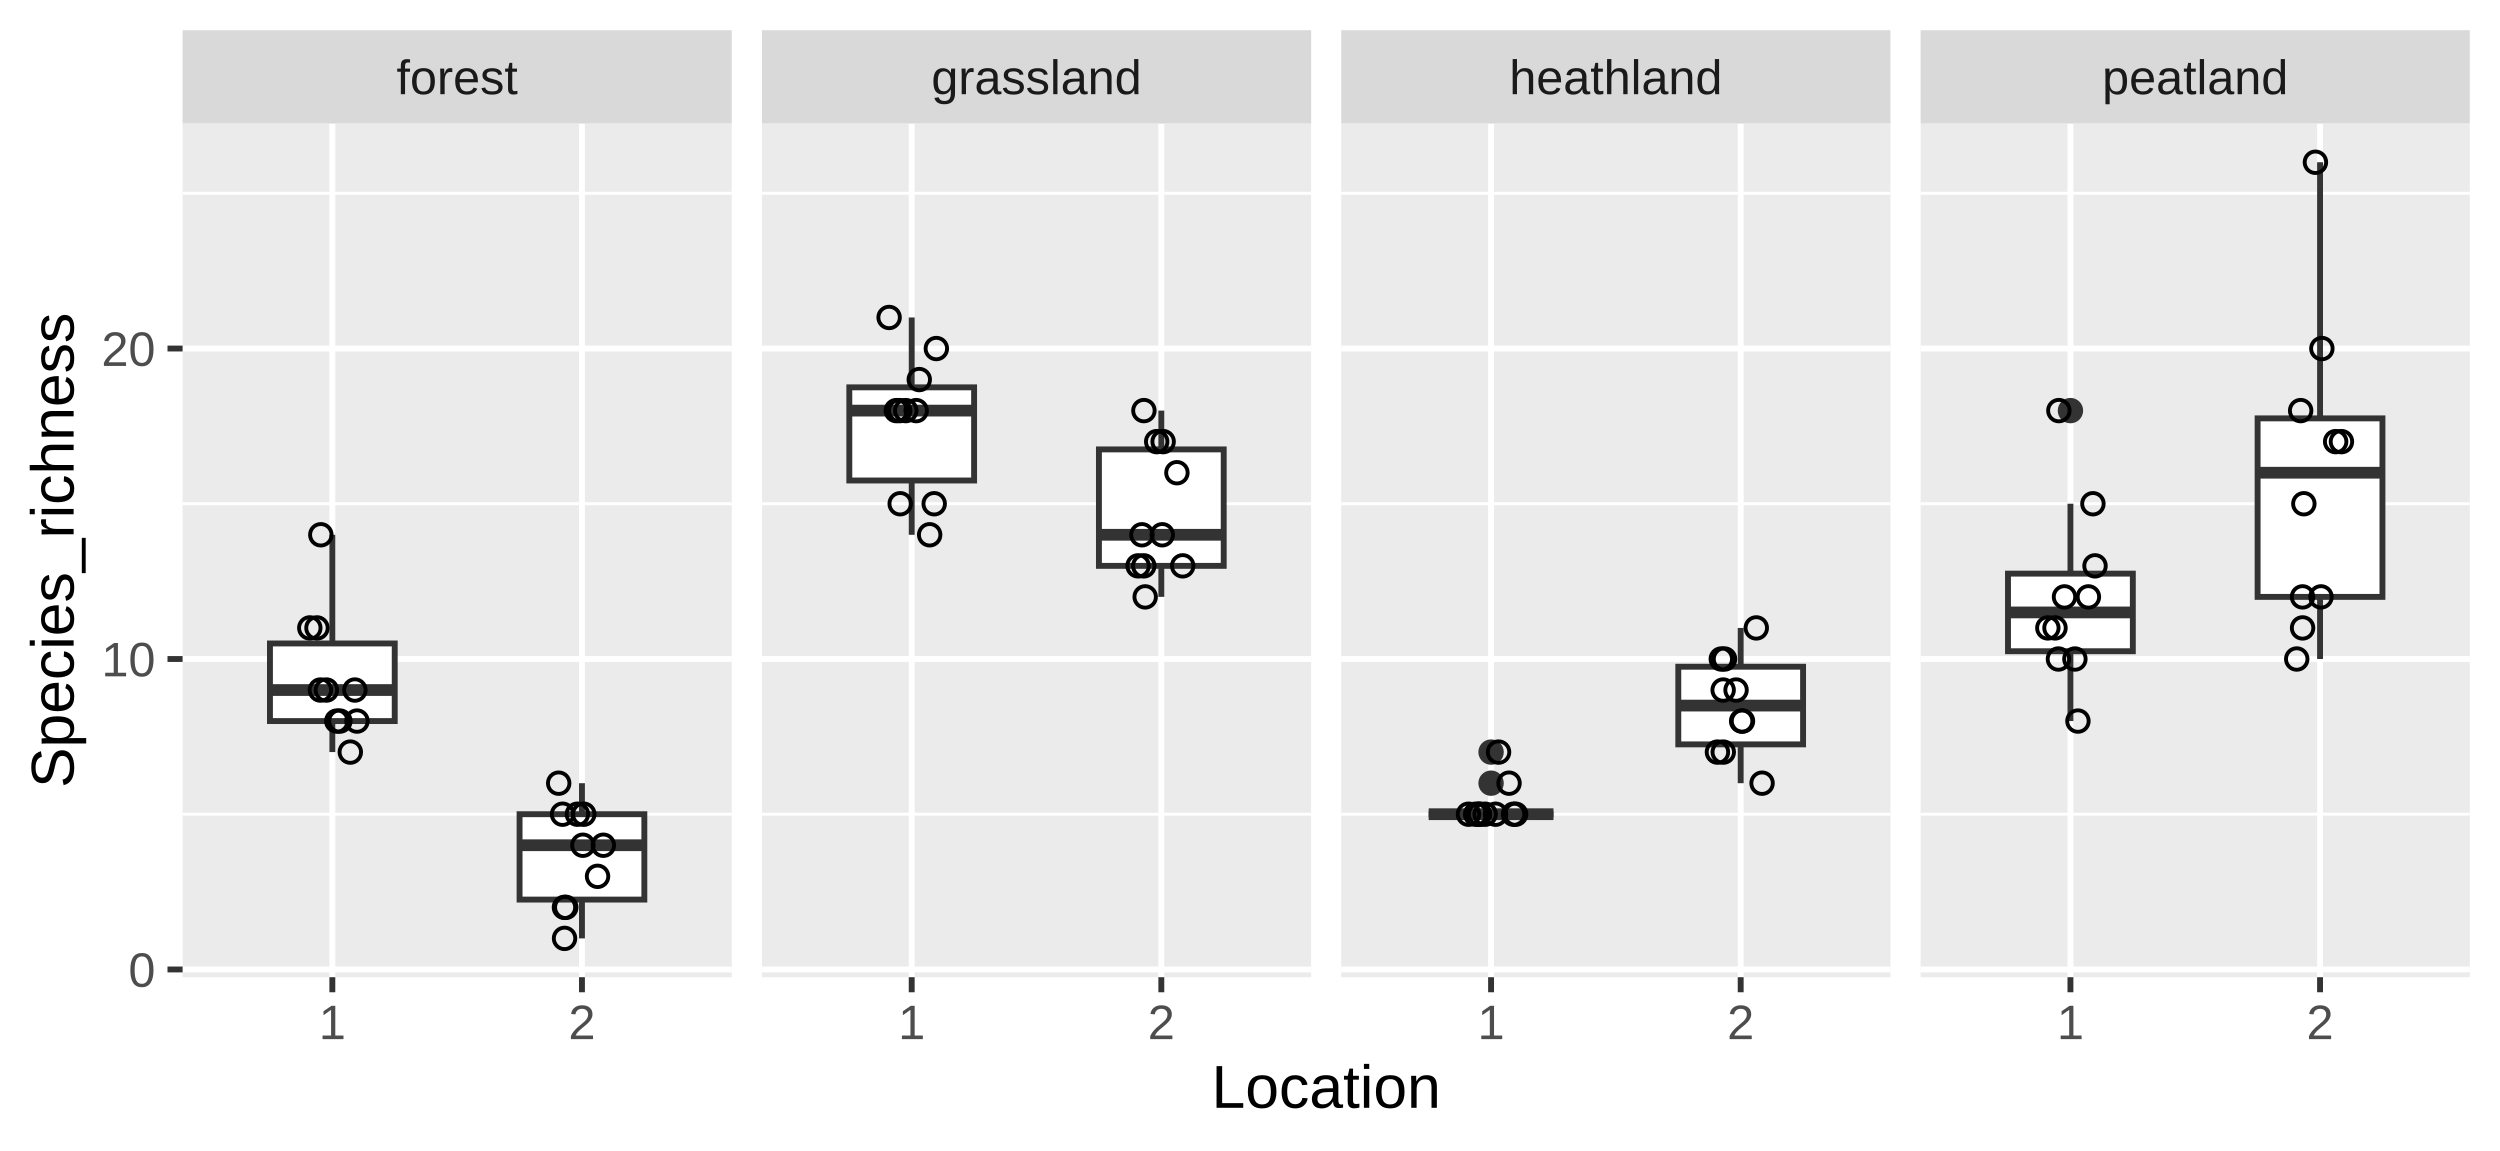
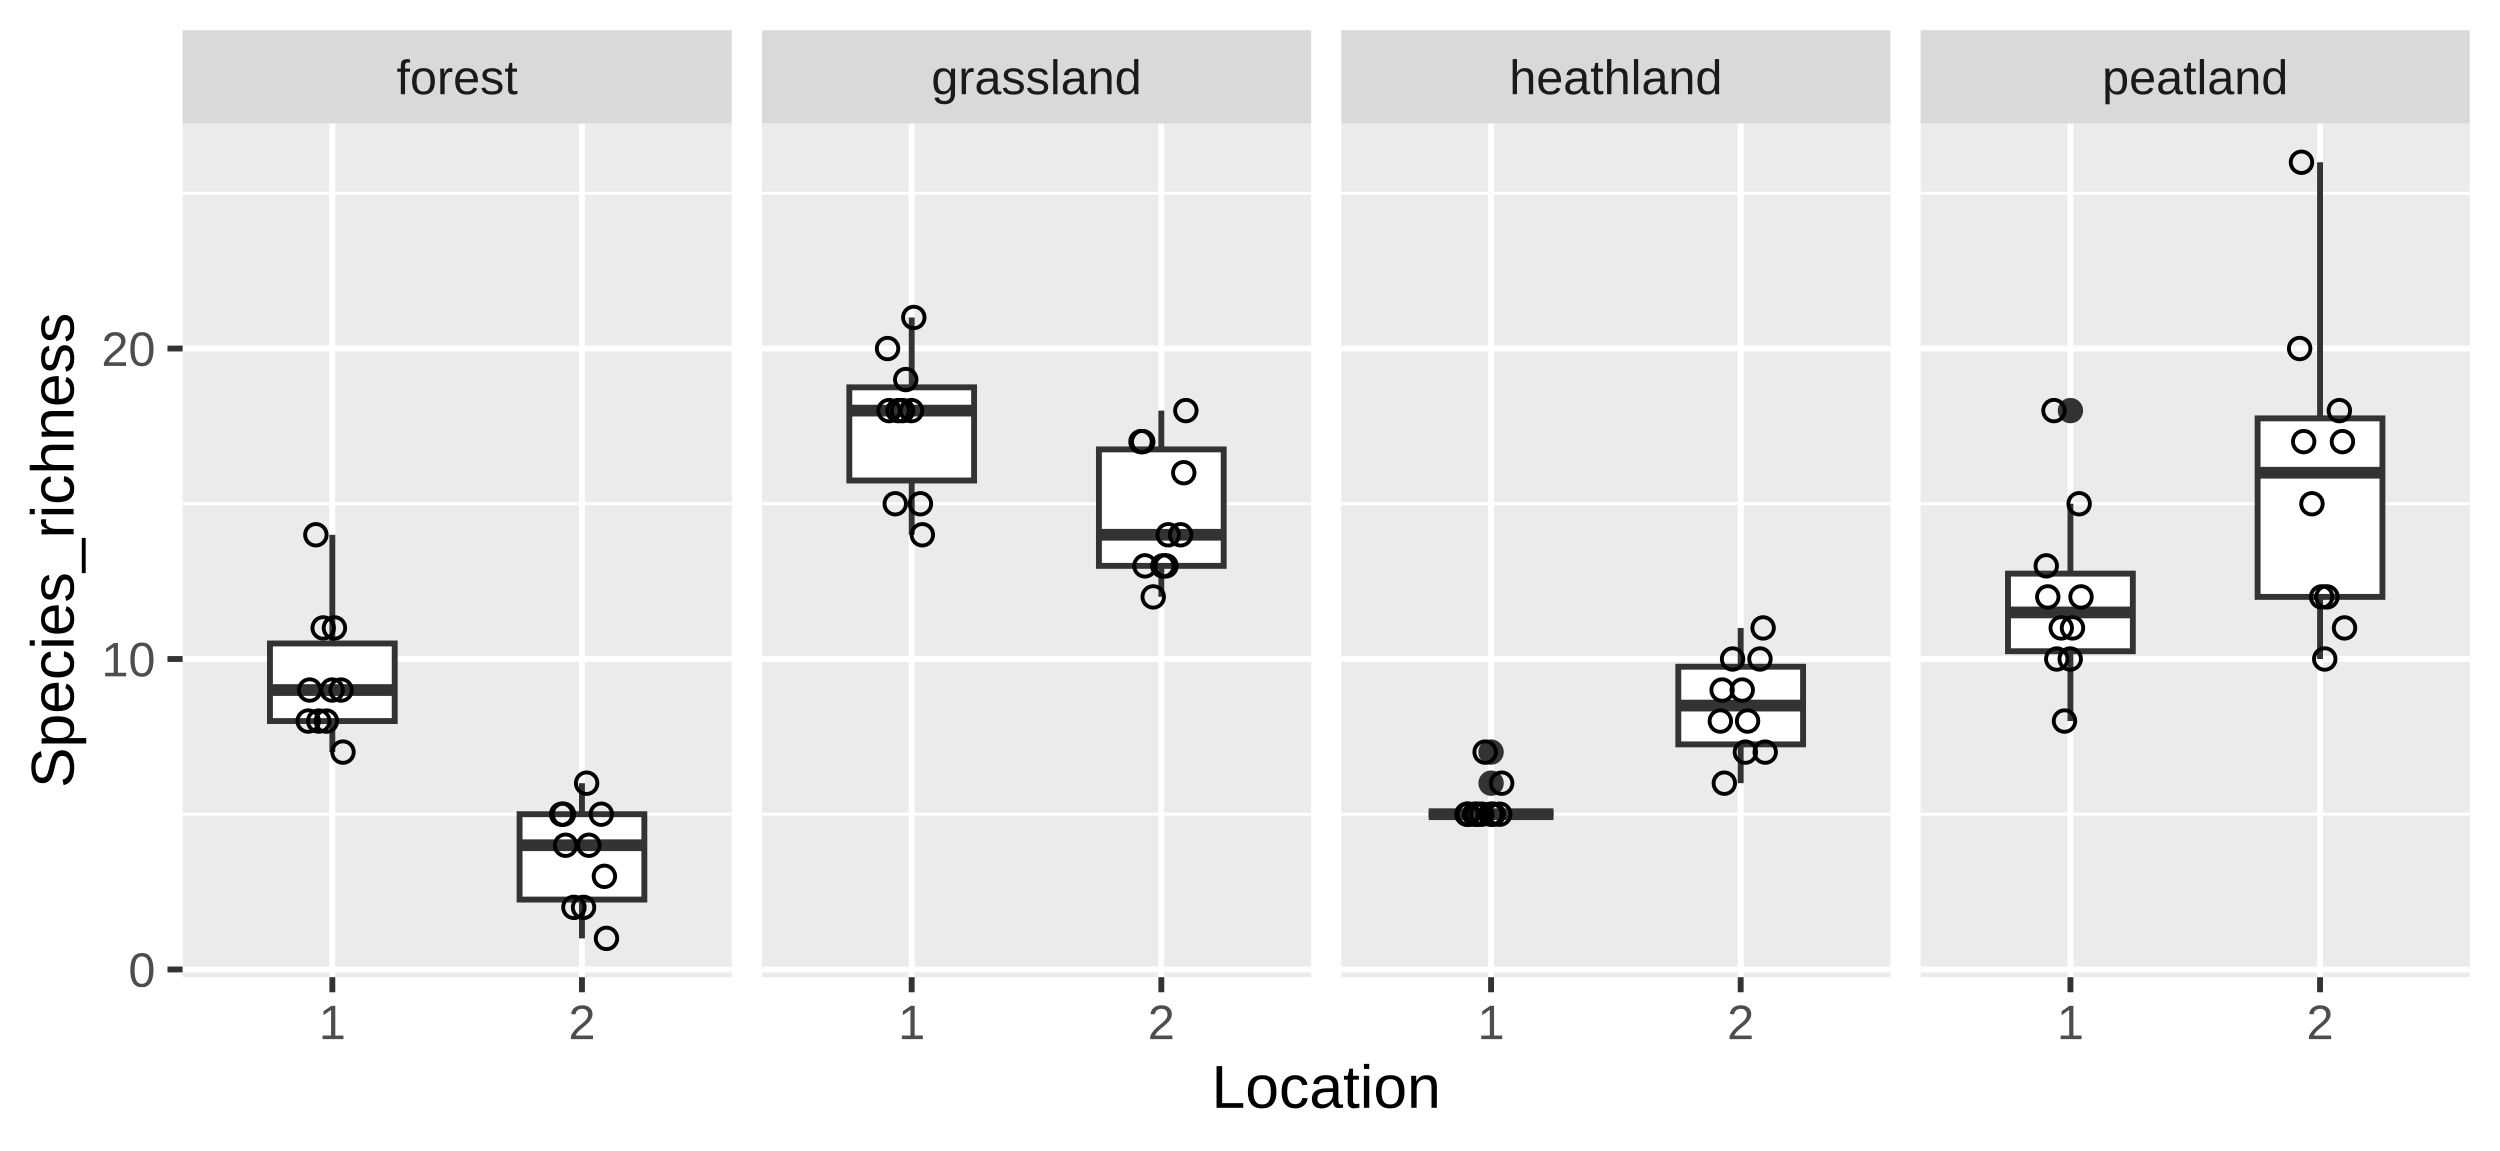
<svg xmlns="http://www.w3.org/2000/svg" width="453.60pt" height="208.80pt" viewBox="0 0 453.60 208.80">
  <g class="svglite">
    <defs>
      <style type="text/css">
    .svglite line, .svglite polyline, .svglite polygon, .svglite path, .svglite rect, .svglite circle {
      fill: none;
      stroke: #000000;
      stroke-linecap: round;
      stroke-linejoin: round;
      stroke-miterlimit: 10.00;
    }
    .svglite text {
      white-space: pre;
    }
    .svglite g.glyphgroup path {
      fill: inherit;
      stroke: none;
    }
  </style>
    </defs>
    <rect width="100%" height="100%" style="stroke: none; fill: #FFFFFF;" />
    <defs>
      <clipPath id="cpMC4wMHw0NTMuNjB8MC4wMHwyMDguODA=">
        <rect x="0.00" y="0.00" width="453.60" height="208.80" />
      </clipPath>
    </defs>
    <g clip-path="url(#cpMC4wMHw0NTMuNjB8MC4wMHwyMDguODA=)">
      <rect x="0" y="0.00" width="453.60" height="208.80" style="stroke-width: 1.07; stroke: #FFFFFF; fill: #FFFFFF;" />
    </g>
    <defs>
      <clipPath id="cpMzMuMTN8MTMyLjc3fDIyLjQwfDE3Ny4zMA==">
        <rect x="33.13" y="22.40" width="99.64" height="154.91" />
      </clipPath>
    </defs>
    <g clip-path="url(#cpMzMuMTN8MTMyLjc3fDIyLjQwfDE3Ny4zMA==)">
      <rect x="33.13" y="22.40" width="99.64" height="154.91" style="stroke-width: 1.07; stroke: none; fill: #EBEBEB;" />
      <polyline points="33.13,147.73 132.77,147.73 " style="stroke-width: 0.53; stroke: #FFFFFF; stroke-linecap: butt;" />
      <polyline points="33.13,91.40 132.77,91.40 " style="stroke-width: 0.53; stroke: #FFFFFF; stroke-linecap: butt;" />
      <polyline points="33.13,35.07 132.77,35.07 " style="stroke-width: 0.53; stroke: #FFFFFF; stroke-linecap: butt;" />
      <polyline points="33.13,175.90 132.77,175.90 " style="stroke-width: 1.07; stroke: #FFFFFF; stroke-linecap: butt;" />
      <polyline points="33.13,119.57 132.77,119.57 " style="stroke-width: 1.07; stroke: #FFFFFF; stroke-linecap: butt;" />
      <polyline points="33.13,63.24 132.77,63.24 " style="stroke-width: 1.07; stroke: #FFFFFF; stroke-linecap: butt;" />
      <polyline points="60.30,177.30 60.30,22.40 " style="stroke-width: 1.07; stroke: #FFFFFF; stroke-linecap: butt;" />
      <polyline points="105.59,177.30 105.59,22.40 " style="stroke-width: 1.07; stroke: #FFFFFF; stroke-linecap: butt;" />
      <line x1="60.30" y1="116.75" x2="60.30" y2="97.03" style="stroke-width: 1.07; stroke: #333333; stroke-linecap: butt;" />
      <line x1="60.30" y1="130.83" x2="60.30" y2="136.46" style="stroke-width: 1.07; stroke: #333333; stroke-linecap: butt;" />
      <polygon points="48.98,116.75 48.98,130.83 71.62,130.83 71.62,116.75 48.98,116.75 " style="stroke-width: 1.07; stroke: #333333; stroke-linecap: butt; stroke-linejoin: miter; fill: #FFFFFF;" />
      <line x1="48.98" y1="125.20" x2="71.62" y2="125.20" style="stroke-width: 2.13; stroke: #333333; stroke-linecap: butt; stroke-linejoin: miter;" />
      <line x1="105.59" y1="147.73" x2="105.59" y2="142.10" style="stroke-width: 1.07; stroke: #333333; stroke-linecap: butt;" />
      <line x1="105.59" y1="163.22" x2="105.59" y2="170.26" style="stroke-width: 1.07; stroke: #333333; stroke-linecap: butt;" />
      <polygon points="94.27,147.73 94.27,163.22 116.91,163.22 116.91,147.73 94.27,147.73 " style="stroke-width: 1.07; stroke: #333333; stroke-linecap: butt; stroke-linejoin: miter; fill: #FFFFFF;" />
      <line x1="94.27" y1="153.36" x2="116.91" y2="153.36" style="stroke-width: 2.13; stroke: #333333; stroke-linecap: butt; stroke-linejoin: miter;" />
-       <circle cx="57.51" cy="113.93" r="1.95" style="stroke-width: 0.71;" />
-       <circle cx="58.13" cy="125.20" r="1.95" style="stroke-width: 0.71;" />
-       <circle cx="56.21" cy="113.93" r="1.95" style="stroke-width: 0.71;" />
-       <circle cx="58.21" cy="97.03" r="1.95" style="stroke-width: 0.71;" />
-       <circle cx="64.39" cy="125.20" r="1.95" style="stroke-width: 0.71;" />
-       <circle cx="61.67" cy="130.83" r="1.95" style="stroke-width: 0.71;" />
-       <circle cx="64.77" cy="130.83" r="1.95" style="stroke-width: 0.71;" />
-       <circle cx="59.22" cy="125.20" r="1.95" style="stroke-width: 0.71;" />
-       <circle cx="63.56" cy="136.46" r="1.95" style="stroke-width: 0.71;" />
-       <circle cx="61.11" cy="130.83" r="1.95" style="stroke-width: 0.71;" />
-       <circle cx="104.76" cy="147.73" r="1.95" style="stroke-width: 0.71;" />
-       <circle cx="102.07" cy="147.73" r="1.95" style="stroke-width: 0.71;" />
-       <circle cx="105.76" cy="153.36" r="1.95" style="stroke-width: 0.71;" />
-       <circle cx="105.92" cy="147.73" r="1.95" style="stroke-width: 0.71;" />
-       <circle cx="102.43" cy="170.26" r="1.95" style="stroke-width: 0.71;" />
-       <circle cx="108.42" cy="159.00" r="1.95" style="stroke-width: 0.71;" />
-       <circle cx="102.66" cy="164.63" r="1.95" style="stroke-width: 0.71;" />
-       <circle cx="102.41" cy="164.63" r="1.95" style="stroke-width: 0.71;" />
-       <circle cx="101.37" cy="142.10" r="1.95" style="stroke-width: 0.71;" />
-       <circle cx="109.47" cy="153.36" r="1.95" style="stroke-width: 0.71;" />
+       <circle cx="58.64" cy="113.93" r="1.95" style="stroke-width: 0.71;" />
+       <circle cx="60.26" cy="125.20" r="1.95" style="stroke-width: 0.71;" />
+       <circle cx="60.68" cy="113.93" r="1.95" style="stroke-width: 0.71;" />
+       <circle cx="57.31" cy="97.03" r="1.95" style="stroke-width: 0.71;" />
+       <circle cx="61.88" cy="125.20" r="1.95" style="stroke-width: 0.71;" />
+       <circle cx="59.22" cy="130.83" r="1.95" style="stroke-width: 0.71;" />
+       <circle cx="55.92" cy="130.83" r="1.95" style="stroke-width: 0.71;" />
+       <circle cx="56.19" cy="125.20" r="1.95" style="stroke-width: 0.71;" />
+       <circle cx="62.23" cy="136.46" r="1.95" style="stroke-width: 0.71;" />
+       <circle cx="57.83" cy="130.83" r="1.95" style="stroke-width: 0.71;" />
+       <circle cx="102.23" cy="147.73" r="1.95" style="stroke-width: 0.71;" />
+       <circle cx="109.10" cy="147.73" r="1.95" style="stroke-width: 0.71;" />
+       <circle cx="106.84" cy="153.36" r="1.95" style="stroke-width: 0.71;" />
+       <circle cx="101.90" cy="147.73" r="1.95" style="stroke-width: 0.71;" />
+       <circle cx="110.04" cy="170.26" r="1.95" style="stroke-width: 0.71;" />
+       <circle cx="109.66" cy="159.00" r="1.95" style="stroke-width: 0.71;" />
+       <circle cx="104.13" cy="164.63" r="1.95" style="stroke-width: 0.71;" />
+       <circle cx="105.88" cy="164.63" r="1.95" style="stroke-width: 0.71;" />
+       <circle cx="106.44" cy="142.10" r="1.95" style="stroke-width: 0.71;" />
+       <circle cx="102.62" cy="153.36" r="1.95" style="stroke-width: 0.71;" />
    </g>
    <g clip-path="url(#cpMC4wMHw0NTMuNjB8MC4wMHwyMDguODA=)">
</g>
    <defs>
      <clipPath id="cpMTM4LjI1fDIzNy44OHwyMi40MHwxNzcuMzA=">
        <rect x="138.25" y="22.40" width="99.64" height="154.91" />
      </clipPath>
    </defs>
    <g clip-path="url(#cpMTM4LjI1fDIzNy44OHwyMi40MHwxNzcuMzA=)">
      <rect x="138.25" y="22.40" width="99.64" height="154.91" style="stroke-width: 1.07; stroke: none; fill: #EBEBEB;" />
      <polyline points="138.25,147.73 237.88,147.73 " style="stroke-width: 0.53; stroke: #FFFFFF; stroke-linecap: butt;" />
      <polyline points="138.25,91.40 237.88,91.40 " style="stroke-width: 0.53; stroke: #FFFFFF; stroke-linecap: butt;" />
      <polyline points="138.25,35.07 237.88,35.07 " style="stroke-width: 0.53; stroke: #FFFFFF; stroke-linecap: butt;" />
      <polyline points="138.25,175.90 237.88,175.90 " style="stroke-width: 1.07; stroke: #FFFFFF; stroke-linecap: butt;" />
      <polyline points="138.25,119.57 237.88,119.57 " style="stroke-width: 1.07; stroke: #FFFFFF; stroke-linecap: butt;" />
      <polyline points="138.25,63.24 237.88,63.24 " style="stroke-width: 1.07; stroke: #FFFFFF; stroke-linecap: butt;" />
      <polyline points="165.42,177.30 165.42,22.40 " style="stroke-width: 1.07; stroke: #FFFFFF; stroke-linecap: butt;" />
      <polyline points="210.71,177.30 210.71,22.40 " style="stroke-width: 1.07; stroke: #FFFFFF; stroke-linecap: butt;" />
      <line x1="165.42" y1="70.28" x2="165.42" y2="57.60" style="stroke-width: 1.07; stroke: #333333; stroke-linecap: butt;" />
      <line x1="165.42" y1="87.18" x2="165.42" y2="97.03" style="stroke-width: 1.07; stroke: #333333; stroke-linecap: butt;" />
      <polygon points="154.10,70.28 154.10,87.18 176.74,87.18 176.74,70.28 154.10,70.28 " style="stroke-width: 1.07; stroke: #333333; stroke-linecap: butt; stroke-linejoin: miter; fill: #FFFFFF;" />
      <line x1="154.10" y1="74.50" x2="176.74" y2="74.50" style="stroke-width: 2.13; stroke: #333333; stroke-linecap: butt; stroke-linejoin: miter;" />
      <line x1="210.71" y1="81.54" x2="210.71" y2="74.50" style="stroke-width: 1.07; stroke: #333333; stroke-linecap: butt;" />
      <line x1="210.71" y1="102.67" x2="210.71" y2="108.30" style="stroke-width: 1.07; stroke: #333333; stroke-linecap: butt;" />
      <polygon points="199.39,81.54 199.39,102.67 222.03,102.67 222.03,81.54 199.39,81.54 " style="stroke-width: 1.07; stroke: #333333; stroke-linecap: butt; stroke-linejoin: miter; fill: #FFFFFF;" />
      <line x1="199.39" y1="97.03" x2="222.03" y2="97.03" style="stroke-width: 2.13; stroke: #333333; stroke-linecap: butt; stroke-linejoin: miter;" />
-       <circle cx="162.63" cy="74.50" r="1.95" style="stroke-width: 0.71;" />
-       <circle cx="163.25" cy="74.50" r="1.95" style="stroke-width: 0.71;" />
-       <circle cx="161.32" cy="57.60" r="1.95" style="stroke-width: 0.71;" />
-       <circle cx="163.33" cy="91.40" r="1.95" style="stroke-width: 0.71;" />
-       <circle cx="169.50" cy="91.40" r="1.95" style="stroke-width: 0.71;" />
-       <circle cx="166.79" cy="68.87" r="1.95" style="stroke-width: 0.71;" />
-       <circle cx="169.89" cy="63.24" r="1.95" style="stroke-width: 0.71;" />
-       <circle cx="164.34" cy="74.50" r="1.95" style="stroke-width: 0.71;" />
-       <circle cx="168.68" cy="97.03" r="1.95" style="stroke-width: 0.71;" />
-       <circle cx="166.23" cy="74.50" r="1.95" style="stroke-width: 0.71;" />
-       <circle cx="209.87" cy="80.13" r="1.95" style="stroke-width: 0.71;" />
-       <circle cx="207.19" cy="97.03" r="1.95" style="stroke-width: 0.71;" />
-       <circle cx="210.88" cy="97.03" r="1.95" style="stroke-width: 0.71;" />
-       <circle cx="211.04" cy="80.13" r="1.95" style="stroke-width: 0.71;" />
-       <circle cx="207.55" cy="74.50" r="1.95" style="stroke-width: 0.71;" />
-       <circle cx="213.54" cy="85.77" r="1.95" style="stroke-width: 0.71;" />
-       <circle cx="207.78" cy="108.30" r="1.95" style="stroke-width: 0.71;" />
-       <circle cx="207.53" cy="102.67" r="1.95" style="stroke-width: 0.71;" />
-       <circle cx="206.49" cy="102.67" r="1.95" style="stroke-width: 0.71;" />
-       <circle cx="214.59" cy="102.67" r="1.95" style="stroke-width: 0.71;" />
+       <circle cx="163.75" cy="74.50" r="1.95" style="stroke-width: 0.71;" />
+       <circle cx="165.38" cy="74.50" r="1.95" style="stroke-width: 0.71;" />
+       <circle cx="165.80" cy="57.60" r="1.95" style="stroke-width: 0.71;" />
+       <circle cx="162.43" cy="91.40" r="1.95" style="stroke-width: 0.71;" />
+       <circle cx="167.00" cy="91.40" r="1.95" style="stroke-width: 0.71;" />
+       <circle cx="164.34" cy="68.87" r="1.95" style="stroke-width: 0.71;" />
+       <circle cx="161.04" cy="63.24" r="1.95" style="stroke-width: 0.71;" />
+       <circle cx="161.31" cy="74.50" r="1.95" style="stroke-width: 0.71;" />
+       <circle cx="167.35" cy="97.03" r="1.95" style="stroke-width: 0.71;" />
+       <circle cx="162.95" cy="74.50" r="1.95" style="stroke-width: 0.71;" />
+       <circle cx="207.34" cy="80.13" r="1.95" style="stroke-width: 0.71;" />
+       <circle cx="214.22" cy="97.03" r="1.95" style="stroke-width: 0.71;" />
+       <circle cx="211.96" cy="97.03" r="1.95" style="stroke-width: 0.71;" />
+       <circle cx="207.02" cy="80.13" r="1.95" style="stroke-width: 0.71;" />
+       <circle cx="215.16" cy="74.50" r="1.95" style="stroke-width: 0.71;" />
+       <circle cx="214.78" cy="85.77" r="1.95" style="stroke-width: 0.71;" />
+       <circle cx="209.24" cy="108.30" r="1.95" style="stroke-width: 0.71;" />
+       <circle cx="210.99" cy="102.67" r="1.95" style="stroke-width: 0.71;" />
+       <circle cx="211.56" cy="102.67" r="1.95" style="stroke-width: 0.71;" />
+       <circle cx="207.74" cy="102.67" r="1.95" style="stroke-width: 0.71;" />
    </g>
    <g clip-path="url(#cpMC4wMHw0NTMuNjB8MC4wMHwyMDguODA=)">
</g>
    <defs>
      <clipPath id="cpMjQzLjM2fDM0My4wMHwyMi40MHwxNzcuMzA=">
        <rect x="243.36" y="22.40" width="99.64" height="154.91" />
      </clipPath>
    </defs>
    <g clip-path="url(#cpMjQzLjM2fDM0My4wMHwyMi40MHwxNzcuMzA=)">
      <rect x="243.36" y="22.40" width="99.64" height="154.91" style="stroke-width: 1.07; stroke: none; fill: #EBEBEB;" />
      <polyline points="243.36,147.73 343.00,147.73 " style="stroke-width: 0.53; stroke: #FFFFFF; stroke-linecap: butt;" />
      <polyline points="243.36,91.40 343.00,91.40 " style="stroke-width: 0.53; stroke: #FFFFFF; stroke-linecap: butt;" />
      <polyline points="243.36,35.07 343.00,35.07 " style="stroke-width: 0.53; stroke: #FFFFFF; stroke-linecap: butt;" />
      <polyline points="243.36,175.90 343.00,175.90 " style="stroke-width: 1.07; stroke: #FFFFFF; stroke-linecap: butt;" />
      <polyline points="243.36,119.57 343.00,119.57 " style="stroke-width: 1.07; stroke: #FFFFFF; stroke-linecap: butt;" />
      <polyline points="243.36,63.24 343.00,63.24 " style="stroke-width: 1.07; stroke: #FFFFFF; stroke-linecap: butt;" />
      <polyline points="270.54,177.30 270.54,22.40 " style="stroke-width: 1.07; stroke: #FFFFFF; stroke-linecap: butt;" />
      <polyline points="315.83,177.30 315.83,22.40 " style="stroke-width: 1.07; stroke: #FFFFFF; stroke-linecap: butt;" />
      <circle cx="270.54" cy="136.46" r="1.95" style="stroke-width: 0.71; stroke: #333333; fill: #333333;" />
      <circle cx="270.54" cy="142.10" r="1.95" style="stroke-width: 0.71; stroke: #333333; fill: #333333;" />
      <line x1="270.54" y1="147.73" x2="270.54" y2="147.73" style="stroke-width: 1.07; stroke: #333333; stroke-linecap: butt;" />
      <line x1="270.54" y1="147.73" x2="270.54" y2="147.73" style="stroke-width: 1.07; stroke: #333333; stroke-linecap: butt;" />
      <polygon points="259.22,147.73 259.22,147.73 281.86,147.73 281.86,147.73 259.22,147.73 " style="stroke-width: 1.07; stroke: #333333; stroke-linecap: butt; stroke-linejoin: miter; fill: #FFFFFF;" />
      <line x1="259.22" y1="147.73" x2="281.86" y2="147.73" style="stroke-width: 2.13; stroke: #333333; stroke-linecap: butt; stroke-linejoin: miter;" />
      <line x1="315.83" y1="120.97" x2="315.83" y2="113.93" style="stroke-width: 1.07; stroke: #333333; stroke-linecap: butt;" />
      <line x1="315.83" y1="135.06" x2="315.83" y2="142.10" style="stroke-width: 1.07; stroke: #333333; stroke-linecap: butt;" />
      <polygon points="304.51,120.97 304.51,135.06 327.15,135.06 327.15,120.97 304.51,120.97 " style="stroke-width: 1.07; stroke: #333333; stroke-linecap: butt; stroke-linejoin: miter; fill: #FFFFFF;" />
      <line x1="304.51" y1="128.02" x2="327.15" y2="128.02" style="stroke-width: 2.13; stroke: #333333; stroke-linecap: butt; stroke-linejoin: miter;" />
-       <circle cx="267.74" cy="147.73" r="1.95" style="stroke-width: 0.71;" />
-       <circle cx="268.37" cy="147.73" r="1.95" style="stroke-width: 0.71;" />
-       <circle cx="266.44" cy="147.73" r="1.95" style="stroke-width: 0.71;" />
-       <circle cx="268.45" cy="147.73" r="1.95" style="stroke-width: 0.71;" />
-       <circle cx="274.62" cy="147.73" r="1.95" style="stroke-width: 0.71;" />
-       <circle cx="271.90" cy="136.46" r="1.95" style="stroke-width: 0.71;" />
-       <circle cx="275.00" cy="147.73" r="1.95" style="stroke-width: 0.71;" />
-       <circle cx="269.46" cy="147.73" r="1.95" style="stroke-width: 0.71;" />
-       <circle cx="273.80" cy="142.10" r="1.95" style="stroke-width: 0.71;" />
-       <circle cx="271.35" cy="147.73" r="1.95" style="stroke-width: 0.71;" />
-       <circle cx="314.99" cy="125.20" r="1.95" style="stroke-width: 0.71;" />
-       <circle cx="312.31" cy="119.57" r="1.95" style="stroke-width: 0.71;" />
-       <circle cx="316.00" cy="130.83" r="1.95" style="stroke-width: 0.71;" />
-       <circle cx="316.16" cy="130.83" r="1.95" style="stroke-width: 0.71;" />
-       <circle cx="312.67" cy="136.46" r="1.95" style="stroke-width: 0.71;" />
-       <circle cx="318.66" cy="113.93" r="1.95" style="stroke-width: 0.71;" />
-       <circle cx="312.90" cy="119.57" r="1.95" style="stroke-width: 0.71;" />
-       <circle cx="312.65" cy="125.20" r="1.95" style="stroke-width: 0.71;" />
-       <circle cx="311.61" cy="136.46" r="1.95" style="stroke-width: 0.71;" />
-       <circle cx="319.71" cy="142.10" r="1.95" style="stroke-width: 0.71;" />
+       <circle cx="268.87" cy="147.73" r="1.95" style="stroke-width: 0.71;" />
+       <circle cx="270.50" cy="147.73" r="1.95" style="stroke-width: 0.71;" />
+       <circle cx="270.91" cy="147.73" r="1.95" style="stroke-width: 0.71;" />
+       <circle cx="267.55" cy="147.73" r="1.95" style="stroke-width: 0.71;" />
+       <circle cx="272.12" cy="147.73" r="1.95" style="stroke-width: 0.71;" />
+       <circle cx="269.46" cy="136.46" r="1.95" style="stroke-width: 0.71;" />
+       <circle cx="266.16" cy="147.73" r="1.95" style="stroke-width: 0.71;" />
+       <circle cx="266.43" cy="147.73" r="1.95" style="stroke-width: 0.71;" />
+       <circle cx="272.46" cy="142.10" r="1.95" style="stroke-width: 0.71;" />
+       <circle cx="268.06" cy="147.73" r="1.95" style="stroke-width: 0.71;" />
+       <circle cx="312.46" cy="125.20" r="1.95" style="stroke-width: 0.71;" />
+       <circle cx="319.33" cy="119.57" r="1.95" style="stroke-width: 0.71;" />
+       <circle cx="317.08" cy="130.83" r="1.95" style="stroke-width: 0.71;" />
+       <circle cx="312.14" cy="130.83" r="1.95" style="stroke-width: 0.71;" />
+       <circle cx="320.28" cy="136.46" r="1.95" style="stroke-width: 0.71;" />
+       <circle cx="319.90" cy="113.93" r="1.95" style="stroke-width: 0.71;" />
+       <circle cx="314.36" cy="119.57" r="1.95" style="stroke-width: 0.71;" />
+       <circle cx="316.11" cy="125.20" r="1.95" style="stroke-width: 0.71;" />
+       <circle cx="316.68" cy="136.46" r="1.95" style="stroke-width: 0.71;" />
+       <circle cx="312.86" cy="142.10" r="1.95" style="stroke-width: 0.71;" />
    </g>
    <g clip-path="url(#cpMC4wMHw0NTMuNjB8MC4wMHwyMDguODA=)">
</g>
    <defs>
      <clipPath id="cpMzQ4LjQ4fDQ0OC4xMnwyMi40MHwxNzcuMzA=">
        <rect x="348.48" y="22.40" width="99.64" height="154.91" />
      </clipPath>
    </defs>
    <g clip-path="url(#cpMzQ4LjQ4fDQ0OC4xMnwyMi40MHwxNzcuMzA=)">
      <rect x="348.48" y="22.40" width="99.64" height="154.91" style="stroke-width: 1.07; stroke: none; fill: #EBEBEB;" />
      <polyline points="348.48,147.73 448.12,147.73 " style="stroke-width: 0.53; stroke: #FFFFFF; stroke-linecap: butt;" />
      <polyline points="348.48,91.40 448.12,91.40 " style="stroke-width: 0.53; stroke: #FFFFFF; stroke-linecap: butt;" />
      <polyline points="348.48,35.07 448.12,35.07 " style="stroke-width: 0.53; stroke: #FFFFFF; stroke-linecap: butt;" />
      <polyline points="348.48,175.90 448.12,175.90 " style="stroke-width: 1.07; stroke: #FFFFFF; stroke-linecap: butt;" />
      <polyline points="348.48,119.57 448.12,119.57 " style="stroke-width: 1.07; stroke: #FFFFFF; stroke-linecap: butt;" />
      <polyline points="348.48,63.24 448.12,63.24 " style="stroke-width: 1.07; stroke: #FFFFFF; stroke-linecap: butt;" />
      <polyline points="375.66,177.30 375.66,22.40 " style="stroke-width: 1.07; stroke: #FFFFFF; stroke-linecap: butt;" />
      <polyline points="420.95,177.30 420.95,22.40 " style="stroke-width: 1.07; stroke: #FFFFFF; stroke-linecap: butt;" />
      <circle cx="375.66" cy="74.50" r="1.95" style="stroke-width: 0.71; stroke: #333333; fill: #333333;" />
      <line x1="375.66" y1="104.08" x2="375.66" y2="91.40" style="stroke-width: 1.07; stroke: #333333; stroke-linecap: butt;" />
      <line x1="375.66" y1="118.16" x2="375.66" y2="130.83" style="stroke-width: 1.07; stroke: #333333; stroke-linecap: butt;" />
      <polygon points="364.33,104.08 364.33,118.16 386.98,118.16 386.98,104.08 364.33,104.08 " style="stroke-width: 1.07; stroke: #333333; stroke-linecap: butt; stroke-linejoin: miter; fill: #FFFFFF;" />
      <line x1="364.33" y1="111.12" x2="386.98" y2="111.12" style="stroke-width: 2.13; stroke: #333333; stroke-linecap: butt; stroke-linejoin: miter;" />
      <line x1="420.95" y1="75.91" x2="420.95" y2="29.44" style="stroke-width: 1.07; stroke: #333333; stroke-linecap: butt;" />
      <line x1="420.95" y1="108.30" x2="420.95" y2="119.57" style="stroke-width: 1.07; stroke: #333333; stroke-linecap: butt;" />
      <polygon points="409.62,75.91 409.62,108.30 432.27,108.30 432.27,75.91 409.62,75.91 " style="stroke-width: 1.07; stroke: #333333; stroke-linecap: butt; stroke-linejoin: miter; fill: #FFFFFF;" />
      <line x1="409.62" y1="85.77" x2="432.27" y2="85.77" style="stroke-width: 2.13; stroke: #333333; stroke-linecap: butt; stroke-linejoin: miter;" />
-       <circle cx="372.86" cy="113.93" r="1.95" style="stroke-width: 0.71;" />
-       <circle cx="373.48" cy="119.57" r="1.95" style="stroke-width: 0.71;" />
-       <circle cx="371.56" cy="113.93" r="1.95" style="stroke-width: 0.71;" />
-       <circle cx="373.56" cy="74.50" r="1.95" style="stroke-width: 0.71;" />
-       <circle cx="379.74" cy="91.40" r="1.95" style="stroke-width: 0.71;" />
-       <circle cx="377.02" cy="130.83" r="1.95" style="stroke-width: 0.71;" />
-       <circle cx="380.12" cy="102.67" r="1.95" style="stroke-width: 0.71;" />
-       <circle cx="374.58" cy="108.30" r="1.95" style="stroke-width: 0.71;" />
-       <circle cx="378.92" cy="108.30" r="1.95" style="stroke-width: 0.71;" />
-       <circle cx="376.47" cy="119.57" r="1.95" style="stroke-width: 0.71;" />
-       <circle cx="420.11" cy="29.44" r="1.95" style="stroke-width: 0.71;" />
-       <circle cx="417.43" cy="74.50" r="1.95" style="stroke-width: 0.71;" />
-       <circle cx="421.12" cy="108.30" r="1.95" style="stroke-width: 0.71;" />
-       <circle cx="421.28" cy="63.24" r="1.95" style="stroke-width: 0.71;" />
-       <circle cx="417.78" cy="113.93" r="1.95" style="stroke-width: 0.71;" />
-       <circle cx="423.78" cy="80.13" r="1.95" style="stroke-width: 0.71;" />
-       <circle cx="418.01" cy="91.40" r="1.95" style="stroke-width: 0.71;" />
-       <circle cx="417.77" cy="108.30" r="1.95" style="stroke-width: 0.71;" />
-       <circle cx="416.72" cy="119.57" r="1.95" style="stroke-width: 0.71;" />
-       <circle cx="424.83" cy="80.13" r="1.95" style="stroke-width: 0.71;" />
+       <circle cx="373.99" cy="113.93" r="1.95" style="stroke-width: 0.71;" />
+       <circle cx="375.62" cy="119.57" r="1.95" style="stroke-width: 0.71;" />
+       <circle cx="376.03" cy="113.93" r="1.95" style="stroke-width: 0.71;" />
+       <circle cx="372.67" cy="74.50" r="1.95" style="stroke-width: 0.71;" />
+       <circle cx="377.24" cy="91.40" r="1.95" style="stroke-width: 0.71;" />
+       <circle cx="374.58" cy="130.83" r="1.95" style="stroke-width: 0.71;" />
+       <circle cx="371.27" cy="102.67" r="1.95" style="stroke-width: 0.71;" />
+       <circle cx="371.55" cy="108.30" r="1.95" style="stroke-width: 0.71;" />
+       <circle cx="377.58" cy="108.30" r="1.95" style="stroke-width: 0.71;" />
+       <circle cx="373.18" cy="119.57" r="1.95" style="stroke-width: 0.71;" />
+       <circle cx="417.58" cy="29.44" r="1.95" style="stroke-width: 0.71;" />
+       <circle cx="424.45" cy="74.50" r="1.95" style="stroke-width: 0.71;" />
+       <circle cx="422.20" cy="108.30" r="1.95" style="stroke-width: 0.71;" />
+       <circle cx="417.25" cy="63.24" r="1.95" style="stroke-width: 0.71;" />
+       <circle cx="425.39" cy="113.93" r="1.95" style="stroke-width: 0.71;" />
+       <circle cx="425.01" cy="80.13" r="1.95" style="stroke-width: 0.71;" />
+       <circle cx="419.48" cy="91.40" r="1.95" style="stroke-width: 0.71;" />
+       <circle cx="421.23" cy="108.30" r="1.95" style="stroke-width: 0.71;" />
+       <circle cx="421.80" cy="119.57" r="1.95" style="stroke-width: 0.71;" />
+       <circle cx="417.98" cy="80.13" r="1.95" style="stroke-width: 0.71;" />
    </g>
    <g clip-path="url(#cpMC4wMHw0NTMuNjB8MC4wMHwyMDguODA=)">
</g>
    <defs>
      <clipPath id="cpMzMuMTN8MTMyLjc3fDUuNDh8MjIuNDA=">
        <rect x="33.13" y="5.48" width="99.64" height="16.92" />
      </clipPath>
    </defs>
    <g clip-path="url(#cpMzMuMTN8MTMyLjc3fDUuNDh8MjIuNDA=)">
      <rect x="33.13" y="5.48" width="99.64" height="16.92" style="stroke-width: 1.07; stroke: none; fill: #D9D9D9;" />
      <text x="82.95" y="17.09" text-anchor="middle" style="font-size: 8.80px;fill: #1A1A1A; font-family: &quot;Arial&quot;;" textLength="21.98px" lengthAdjust="spacingAndGlyphs">forest</text>
    </g>
    <g clip-path="url(#cpMC4wMHw0NTMuNjB8MC4wMHwyMDguODA=)">
</g>
    <defs>
      <clipPath id="cpMTM4LjI1fDIzNy44OHw1LjQ4fDIyLjQw">
        <rect x="138.25" y="5.48" width="99.64" height="16.92" />
      </clipPath>
    </defs>
    <g clip-path="url(#cpMTM4LjI1fDIzNy44OHw1LjQ4fDIyLjQw)">
      <rect x="138.25" y="5.48" width="99.64" height="16.92" style="stroke-width: 1.07; stroke: none; fill: #D9D9D9;" />
      <text x="188.06" y="17.09" text-anchor="middle" style="font-size: 8.80px;fill: #1A1A1A; font-family: &quot;Arial&quot;;" textLength="38.14px" lengthAdjust="spacingAndGlyphs">grassland</text>
    </g>
    <g clip-path="url(#cpMC4wMHw0NTMuNjB8MC4wMHwyMDguODA=)">
</g>
    <defs>
      <clipPath id="cpMjQzLjM2fDM0My4wMHw1LjQ4fDIyLjQw">
        <rect x="243.36" y="5.48" width="99.64" height="16.92" />
      </clipPath>
    </defs>
    <g clip-path="url(#cpMjQzLjM2fDM0My4wMHw1LjQ4fDIyLjQw)">
      <rect x="243.36" y="5.48" width="99.64" height="16.92" style="stroke-width: 1.07; stroke: none; fill: #D9D9D9;" />
      <text x="293.18" y="17.09" text-anchor="middle" style="font-size: 8.80px;fill: #1A1A1A; font-family: &quot;Arial&quot;;" textLength="38.62px" lengthAdjust="spacingAndGlyphs">heathland</text>
    </g>
    <g clip-path="url(#cpMC4wMHw0NTMuNjB8MC4wMHwyMDguODA=)">
</g>
    <defs>
      <clipPath id="cpMzQ4LjQ4fDQ0OC4xMnw1LjQ4fDIyLjQw">
        <rect x="348.48" y="5.48" width="99.64" height="16.92" />
      </clipPath>
    </defs>
    <g clip-path="url(#cpMzQ4LjQ4fDQ0OC4xMnw1LjQ4fDIyLjQw)">
      <rect x="348.48" y="5.48" width="99.64" height="16.92" style="stroke-width: 1.07; stroke: none; fill: #D9D9D9;" />
      <text x="398.30" y="17.09" text-anchor="middle" style="font-size: 8.80px;fill: #1A1A1A; font-family: &quot;Arial&quot;;" textLength="33.73px" lengthAdjust="spacingAndGlyphs">peatland</text>
    </g>
    <g clip-path="url(#cpMC4wMHw0NTMuNjB8MC4wMHwyMDguODA=)">
      <polyline points="60.30,180.04 60.30,177.30 " style="stroke-width: 1.07; stroke: #333333; stroke-linecap: butt;" />
      <polyline points="105.59,180.04 105.59,177.30 " style="stroke-width: 1.07; stroke: #333333; stroke-linecap: butt;" />
      <text x="60.30" y="188.54" text-anchor="middle" style="font-size: 8.80px;fill: #4D4D4D; font-family: &quot;Arial&quot;;" textLength="4.89px" lengthAdjust="spacingAndGlyphs">1</text>
      <text x="105.59" y="188.54" text-anchor="middle" style="font-size: 8.80px;fill: #4D4D4D; font-family: &quot;Arial&quot;;" textLength="4.89px" lengthAdjust="spacingAndGlyphs">2</text>
      <polyline points="165.42,180.04 165.42,177.30 " style="stroke-width: 1.07; stroke: #333333; stroke-linecap: butt;" />
      <polyline points="210.71,180.04 210.71,177.30 " style="stroke-width: 1.07; stroke: #333333; stroke-linecap: butt;" />
      <text x="165.42" y="188.54" text-anchor="middle" style="font-size: 8.80px;fill: #4D4D4D; font-family: &quot;Arial&quot;;" textLength="4.89px" lengthAdjust="spacingAndGlyphs">1</text>
      <text x="210.71" y="188.54" text-anchor="middle" style="font-size: 8.80px;fill: #4D4D4D; font-family: &quot;Arial&quot;;" textLength="4.89px" lengthAdjust="spacingAndGlyphs">2</text>
      <polyline points="270.54,180.04 270.54,177.30 " style="stroke-width: 1.07; stroke: #333333; stroke-linecap: butt;" />
      <polyline points="315.83,180.04 315.83,177.30 " style="stroke-width: 1.07; stroke: #333333; stroke-linecap: butt;" />
      <text x="270.54" y="188.54" text-anchor="middle" style="font-size: 8.80px;fill: #4D4D4D; font-family: &quot;Arial&quot;;" textLength="4.89px" lengthAdjust="spacingAndGlyphs">1</text>
      <text x="315.83" y="188.54" text-anchor="middle" style="font-size: 8.80px;fill: #4D4D4D; font-family: &quot;Arial&quot;;" textLength="4.89px" lengthAdjust="spacingAndGlyphs">2</text>
      <polyline points="375.66,180.04 375.66,177.30 " style="stroke-width: 1.07; stroke: #333333; stroke-linecap: butt;" />
      <polyline points="420.95,180.04 420.95,177.30 " style="stroke-width: 1.07; stroke: #333333; stroke-linecap: butt;" />
      <text x="375.66" y="188.54" text-anchor="middle" style="font-size: 8.80px;fill: #4D4D4D; font-family: &quot;Arial&quot;;" textLength="4.89px" lengthAdjust="spacingAndGlyphs">1</text>
      <text x="420.95" y="188.54" text-anchor="middle" style="font-size: 8.80px;fill: #4D4D4D; font-family: &quot;Arial&quot;;" textLength="4.89px" lengthAdjust="spacingAndGlyphs">2</text>
      <text x="28.20" y="179.05" text-anchor="end" style="font-size: 8.80px;fill: #4D4D4D; font-family: &quot;Arial&quot;;" textLength="4.89px" lengthAdjust="spacingAndGlyphs">0</text>
      <text x="28.20" y="122.72" text-anchor="end" style="font-size: 8.80px;fill: #4D4D4D; font-family: &quot;Arial&quot;;" textLength="9.78px" lengthAdjust="spacingAndGlyphs">10</text>
      <text x="28.20" y="66.39" text-anchor="end" style="font-size: 8.80px;fill: #4D4D4D; font-family: &quot;Arial&quot;;" textLength="9.78px" lengthAdjust="spacingAndGlyphs">20</text>
      <polyline points="30.39,175.90 33.13,175.90 " style="stroke-width: 1.07; stroke: #333333; stroke-linecap: butt;" />
      <polyline points="30.39,119.57 33.13,119.57 " style="stroke-width: 1.07; stroke: #333333; stroke-linecap: butt;" />
      <polyline points="30.39,63.24 33.13,63.24 " style="stroke-width: 1.07; stroke: #333333; stroke-linecap: butt;" />
      <text x="240.62" y="201.00" text-anchor="middle" style="font-size: 11.00px; font-family: &quot;Arial&quot;;" textLength="41.62px" lengthAdjust="spacingAndGlyphs">Location</text>
      <text transform="translate(13.36,99.85) rotate(-90)" text-anchor="middle" style="font-size: 11.00px; font-family: &quot;Arial&quot;;" textLength="86.25px" lengthAdjust="spacingAndGlyphs">Species_richness</text>
    </g>
  </g>
</svg>
